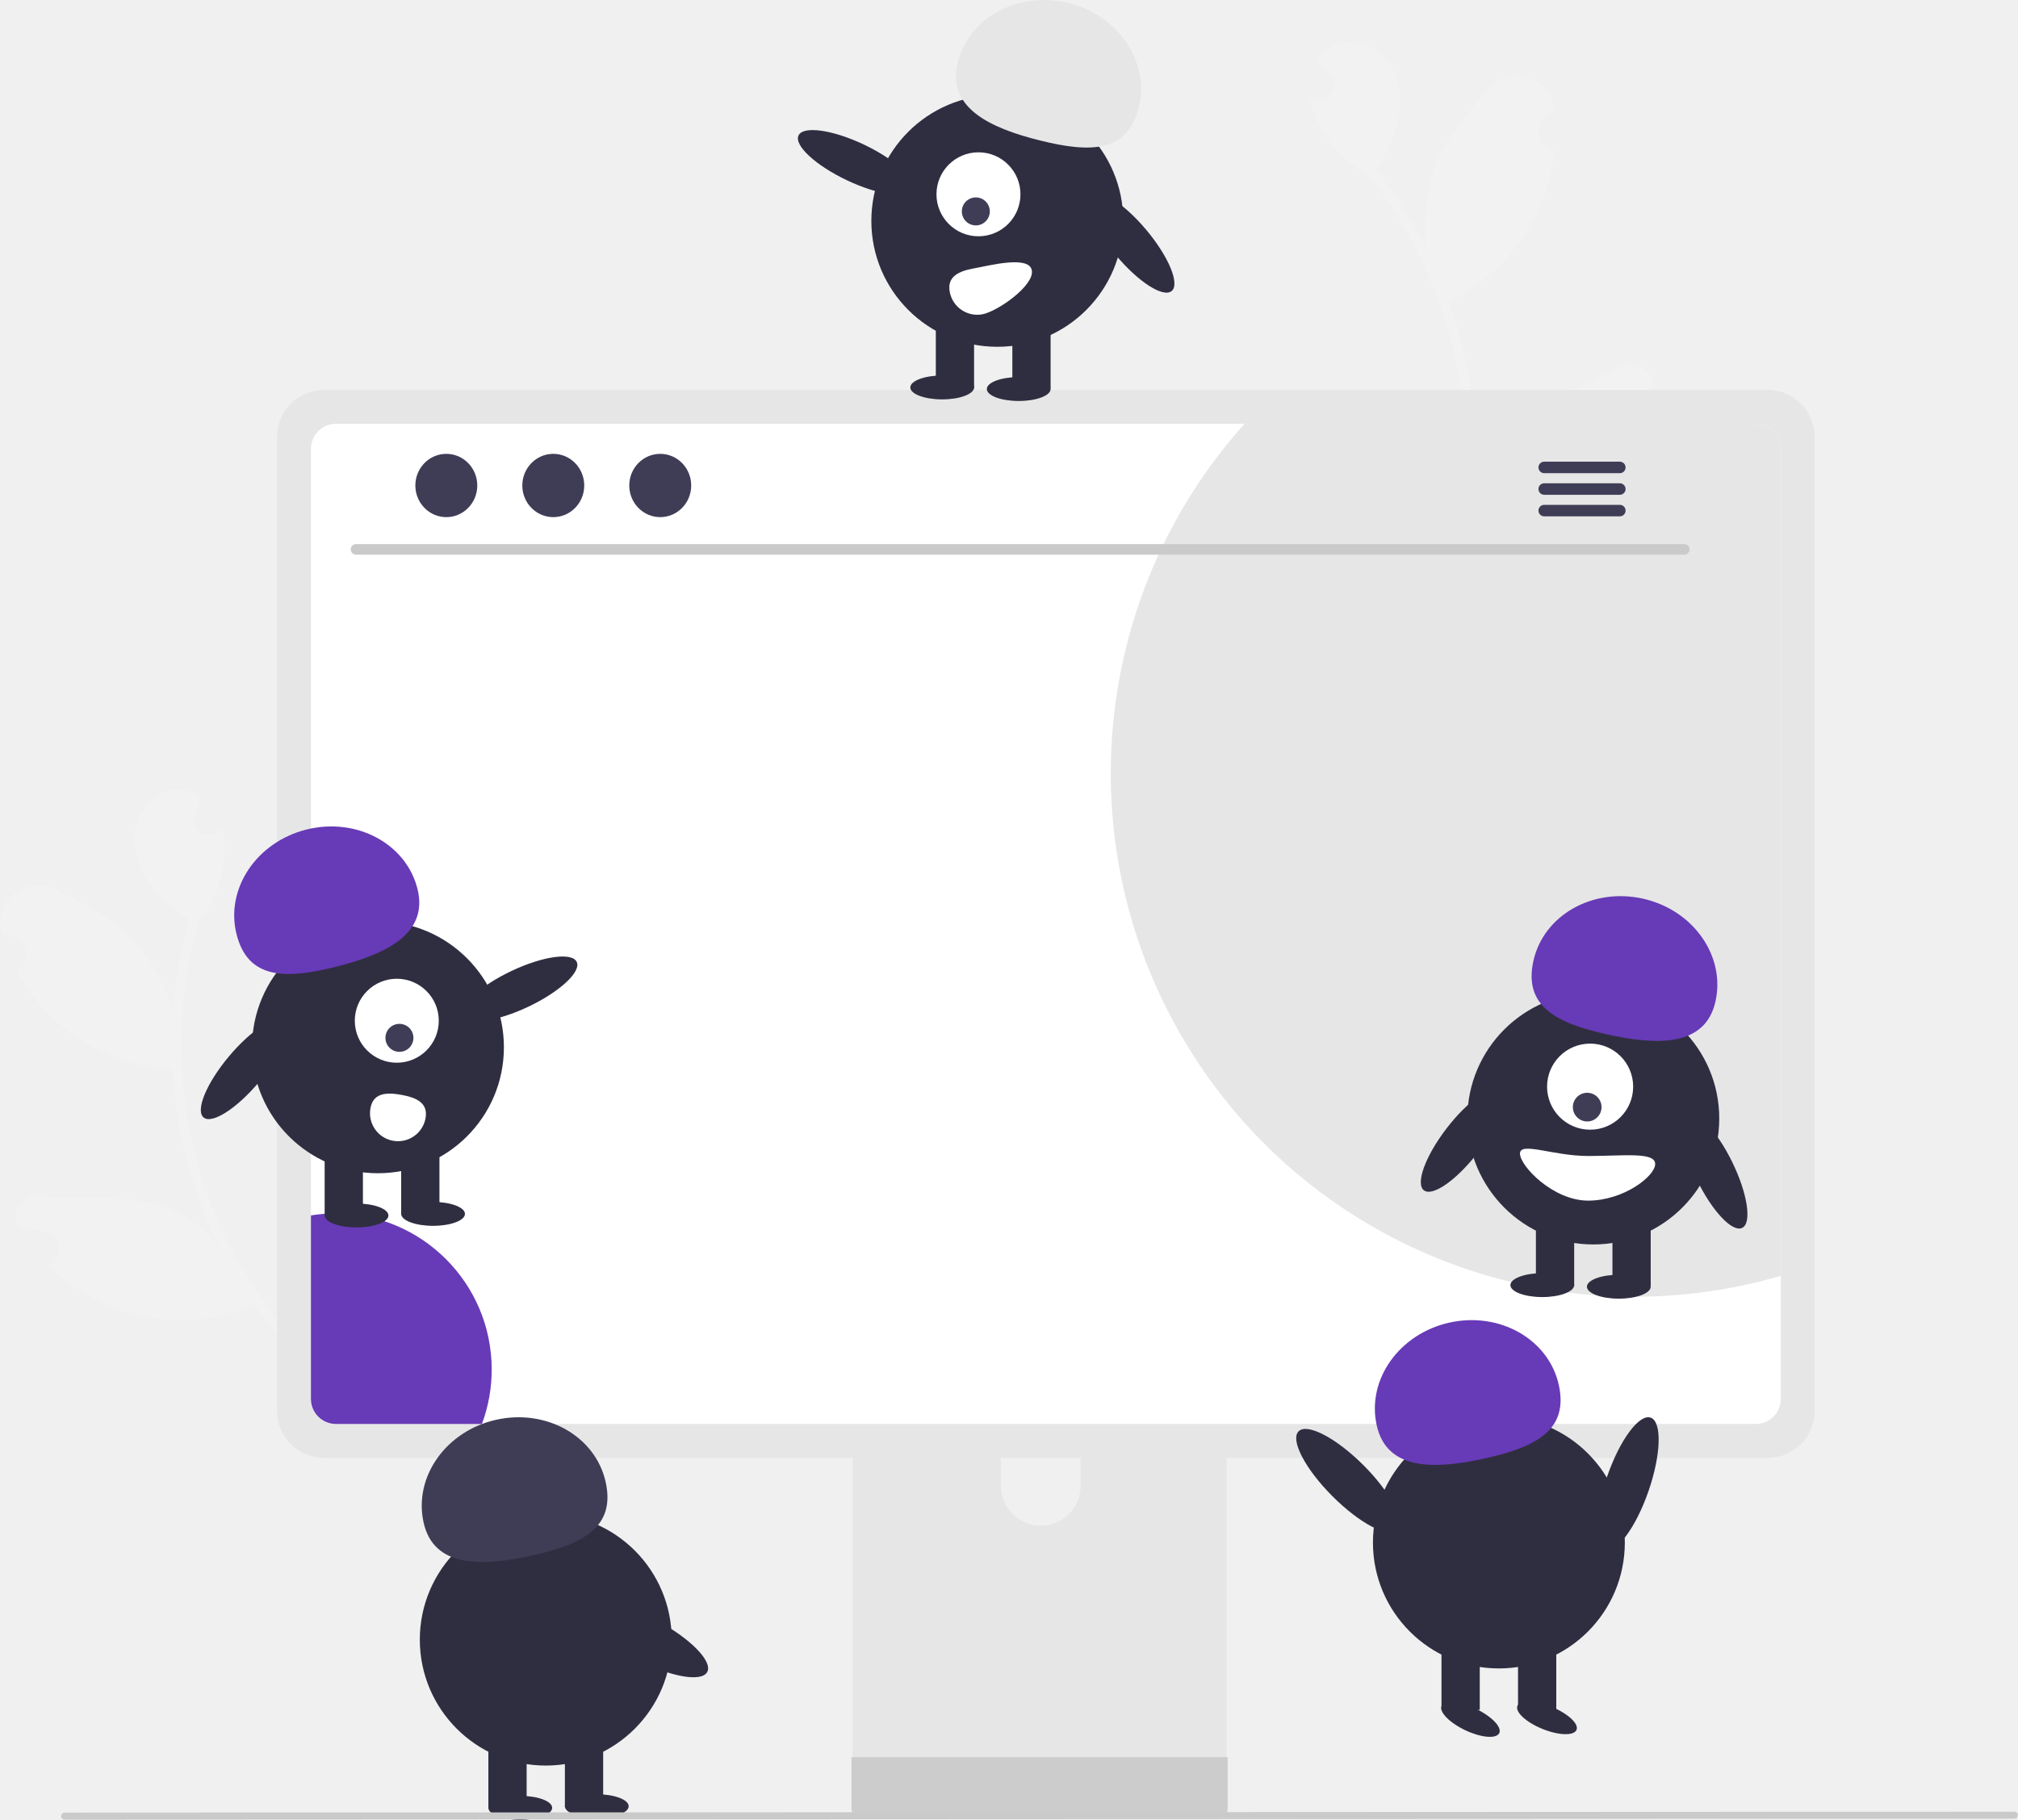
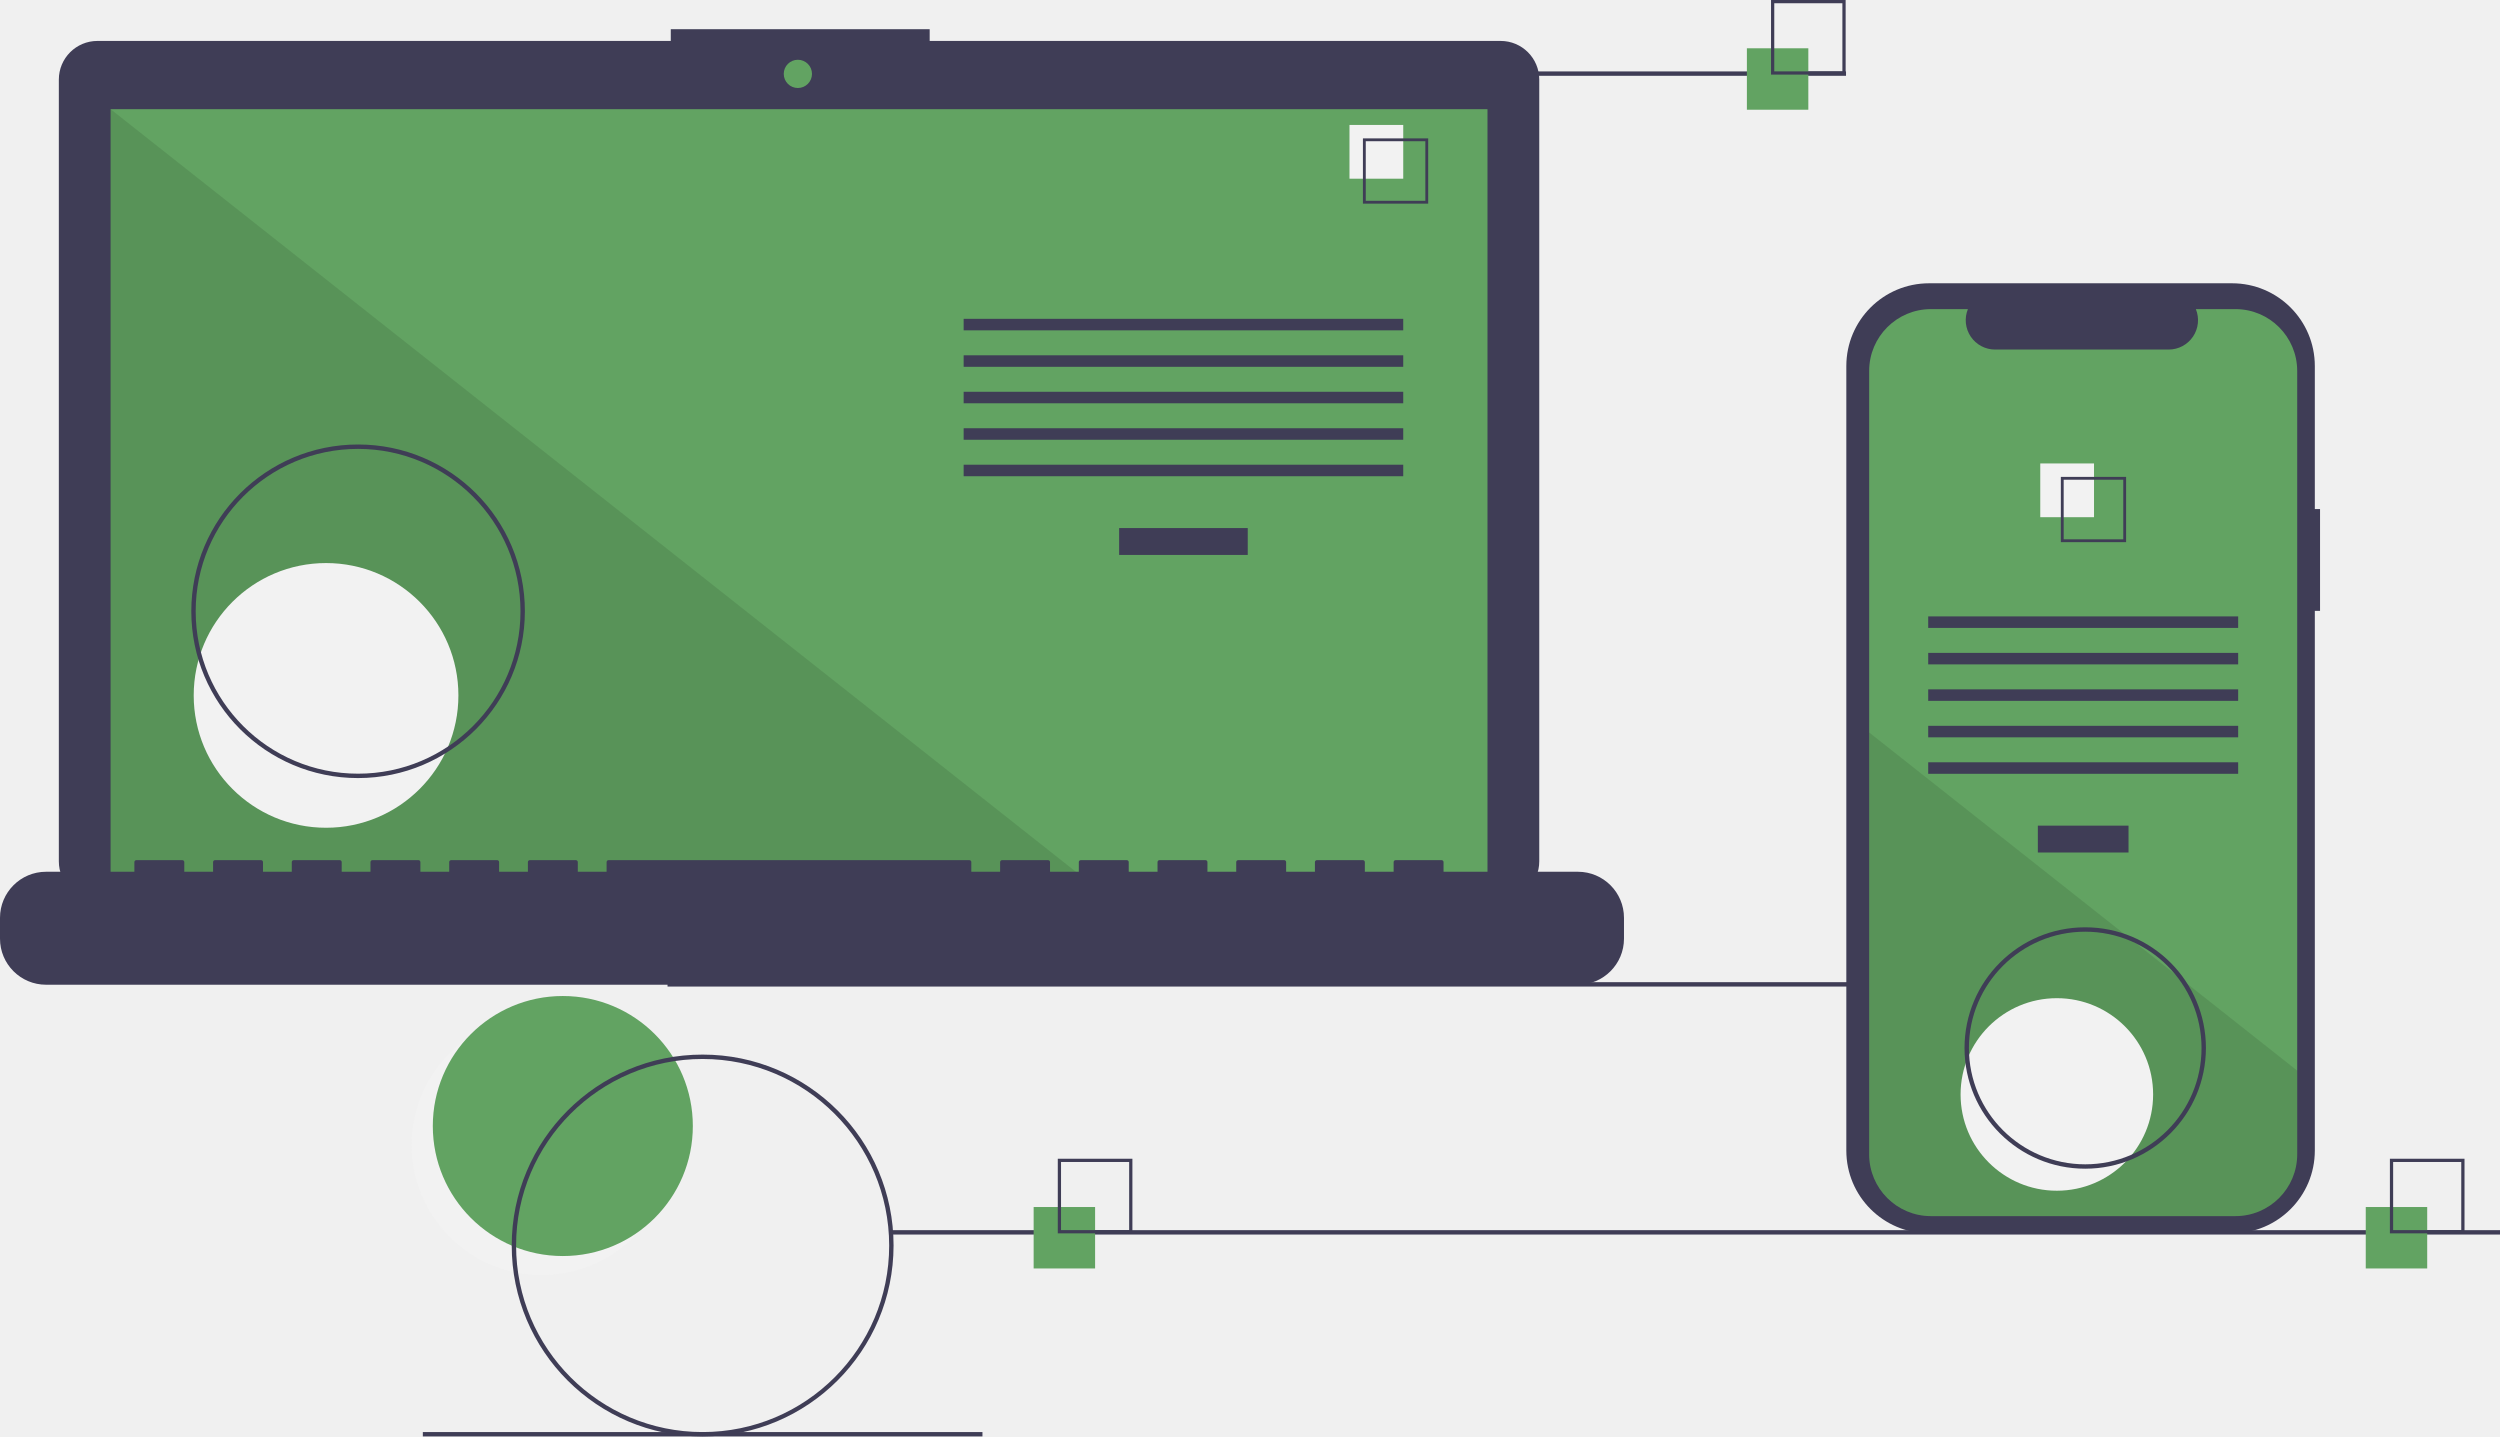
- <svg xmlns="http://www.w3.org/2000/svg" data-name="Layer 1" width="690.061" height="622.354" viewBox="0 0 690.061 622.354">
-   <path d="M386.572,563.704a4.755,4.755,0,0,1-6.357-6.275c-.073-.486-.126-.835-.199-1.321q-.119-.119-.239-.237c-8.064-7.943-21.724-2.156-21.698,9.163.023,10.046-.919,20.512,1.75,30.029a37.774,37.774,0,0,0,5.621,11.731A151.445,151.445,0,0,1,328.485,554.07a146.174,146.174,0,0,1-5.451-15.395q-1.874-6.433-3.175-13.003a153.199,153.199,0,0,1,2.995-71.623,40.771,40.771,0,0,0,8.862-22.77,31.1,31.1,0,0,0-.667-8.932c-.72.418-1.468.804-2.209,1.172-.232.112-.477.228-.709.34l-.088.041a4.711,4.711,0,0,1-6.529-5.589q.24-.813.48-1.626c.239-.833.495-1.659.733-2.492a2.344,2.344,0,0,0,.084-.255c.277-.952.559-1.891.836-2.843a13.622,13.622,0,0,0-5.785-2.261c-7.165-.966-14.13,4.688-16.112,11.632-1.994,6.949.272,14.583,4.438,20.483,3.564,5.052,8.395,9.032,13.459,12.621-.145.53-.308,1.053-.453,1.583a154.188,154.188,0,0,0-5.018,29.73,64.098,64.098,0,0,0-15.011-25.994c-6.787-6.74-15.991-10.96-24.514-15.677-10.238-5.666-22.434,3.771-19.13,14.996q.048.163.097.326,1.536.182,3.055.472a6.449,6.449,0,0,1,2.126,11.832l-.114.069a64.172,64.172,0,0,0,5.26,8.201,66.072,66.072,0,0,0,46.321,25.523c.591.046,1.17.098,1.756.131a157.381,157.381,0,0,0,7.556,40.051,149.269,149.269,0,0,0,9.393,22.196l-.147-.247a39.444,39.444,0,0,0-21.206-15.822c-12.843-3.858-27.559-1.105-40.512-3.108-6.235-.964-10.956,5.622-7.684,11.016q.078.129.157.258a43.329,43.329,0,0,1,5.385.287q1.536.182,3.055.472a6.45,6.45,0,0,1,2.126,11.832l-.114.069c-.082.049-.152.093-.234.142a64.228,64.228,0,0,0,18.033,12.513A66.131,66.131,0,0,0,342.2,585.343l.013-.005a157.336,157.336,0,0,0,21.649,24.393l34.836-14.558c-.037-.439-.091-.886-.141-1.32a42.898,42.898,0,0,1-9.879,3.454c1.259-4.252,2.508-8.528,3.767-12.78a2.346,2.346,0,0,0,.084-.255c.633-2.171,1.283-4.335,1.916-6.506l-0-.002a62.836,62.836,0,0,0-7.871-14.059Zm-72.688-61.804.008-.032.002.057Zm21.353,72.785-.581-.549c-.191-.492-.395-.979-.616-1.473-.057-.137-.14-.264-.197-.402.472.815.932,1.634,1.417,2.444Z" transform="translate(-254.9697 -138.8232)" fill="#f2f2f2" />
-   <path d="M706.25,324.303a62.836,62.836,0,0,0-1.841,16.007l.001.002c1.421,1.759,2.855,3.505,4.276,5.264a2.344,2.344,0,0,0,.176.203c2.801,3.437,5.603,6.902,8.404,10.339a42.898,42.898,0,0,1-10.447.622c.122.42.244.853.379,1.272h37.756a157.336,157.336,0,0,0,10.569-30.854h.014a66.131,66.131,0,0,0,47.96-21.043,64.227,64.227,0,0,0,11.814-18.499c-.095-.014-.176-.027-.271-.041l-.132-.02a6.45,6.45,0,0,1-2.6-11.737q1.289-.852,2.637-1.613a43.325,43.325,0,0,1,4.858-2.341q.023-.149.046-.299c.939-6.239-5.956-10.495-11.338-7.201-11.179,6.842-25.819,9.977-36.181,18.489A39.444,39.444,0,0,0,758.865,305.628l-.041.284a149.27,149.27,0,0,0,.108-24.102,157.381,157.381,0,0,0-8.471-39.867c.528-.257,1.042-.528,1.57-.798a66.072,66.072,0,0,0,32.898-41.41,64.172,64.172,0,0,0,1.692-9.595l-.132-.02a6.449,6.449,0,0,1-2.6-11.737q1.289-.852,2.637-1.613-.018-.169-.036-.338c-1.279-11.631-16.171-15.636-23.433-6.46-6.046,7.639-12.911,15.081-16.574,23.917a64.098,64.098,0,0,0-3.827,29.772,154.189,154.189,0,0,0-16.093-25.496c-.338-.433-.69-.853-1.029-1.286,3.288-5.264,6.211-10.799,7.551-16.835,1.57-7.05.717-14.967-3.803-20.61-4.506-5.643-13.113-8.174-19.352-4.52a13.622,13.622,0,0,0-4.466,4.317c.623.771,1.245,1.529,1.868,2.301a2.344,2.344,0,0,0,.176.203c.541.677,1.096,1.34,1.637,2.016q.535.657,1.07,1.315a4.711,4.711,0,0,1-3.869,7.675l-.097-.004c-.257-.014-.528-.027-.785-.041-.825-.054-1.664-.122-2.49-.23a31.1,31.1,0,0,0,2.828,8.499,40.771,40.771,0,0,0,16.956,17.592,153.199,153.199,0,0,1,30.381,64.93q1.34,6.557,2.084,13.221a146.174,146.174,0,0,1,.907,16.307,151.445,151.445,0,0,1-13.776,62.9,37.774,37.774,0,0,0,.663-12.991c-1.208-9.81-6.112-19.104-9.964-28.382-4.34-10.453-19.176-10.525-23.553-.088q-.065.155-.129.311c.12.477.206.819.326,1.295a4.755,4.755,0,0,1-3.446,8.241Zm43.237-85.026-.02-.054.02.027Zm8.35,75.391c.135-.934.244-1.868.365-2.801,0,.149-.027.298-.027.447-.014.541-.014,1.069,0,1.597l-.325.731Z" transform="translate(-254.9697 -138.8232)" fill="#f2f2f2" />
-   <path d="M668.212,556.96h-115.51a6.163,6.163,0,0,0-6.154,6.17V745.602H674.381V563.13A6.166,6.166,0,0,0,668.212,556.96ZM610.845,660.638a13.704,13.704,0,0,1-13.64-13.64V625.952a13.64,13.64,0,0,1,27.28,0V646.999a13.704,13.704,0,0,1-13.64,13.64Z" transform="translate(-254.9697 -138.8232)" fill="#e6e6e6" />
-   <path d="M546.151,739.765V757.37a3.449,3.449,0,0,0,3.442,3.442h121.743A3.459,3.459,0,0,0,674.778,757.37v-17.605Z" transform="translate(-254.9697 -138.8232)" fill="#ccc" />
-   <path d="M859.486,272.192H365.726a16.029,16.029,0,0,0-16.003,16.003V621.387a16.018,16.018,0,0,0,16.003,16.003H859.486a16.018,16.018,0,0,0,16.003-16.003V288.195A16.029,16.029,0,0,0,859.486,272.192Z" transform="translate(-254.9697 -138.8232)" fill="#e6e6e6" />
-   <path d="M855.363,283.747h-485.51a8.58,8.58,0,0,0-8.56,8.58v324.93a8.57,8.57,0,0,0,8.56,8.56h485.51a8.57,8.57,0,0,0,8.56-8.56v-324.93A8.58,8.58,0,0,0,855.363,283.747Z" transform="translate(-254.9697 -138.8232)" fill="#fff" />
-   <path d="M423.105,607.189a53.05,53.05,0,0,1-3.345,18.629H369.851a8.573,8.573,0,0,1-8.558-8.558V554.487a52.716,52.716,0,0,1,8.434-.676A53.375,53.375,0,0,1,423.105,607.189Z" transform="translate(-254.9697 -138.8232)" fill="#673ab7" />
-   <path d="M863.923,292.327v282.82a179.022,179.022,0,0,1-183.37-291.4h174.81A8.58,8.58,0,0,1,863.923,292.327Z" transform="translate(-254.9697 -138.8232)" fill="#e6e6e6" />
-   <path d="M830.958,328.52h-454.293a1.807,1.807,0,0,1,0-3.613h454.293a1.807,1.807,0,0,1,0,3.613Z" transform="translate(-254.9697 -138.8232)" fill="#cacaca" />
-   <ellipse cx="152.62" cy="166.036" rx="10.588" ry="10.823" fill="#3f3d56" />
-   <ellipse cx="189.195" cy="166.036" rx="10.588" ry="10.823" fill="#3f3d56" />
-   <ellipse cx="225.77" cy="166.036" rx="10.588" ry="10.823" fill="#3f3d56" />
-   <path d="M808.937,296.718h-25.981a1.968,1.968,0,0,0,0,3.934h25.981a1.968,1.968,0,0,0,0-3.934Z" transform="translate(-254.9697 -138.8232)" fill="#3f3d56" />
-   <path d="M808.937,304.102h-25.981a1.968,1.968,0,0,0,0,3.934h25.981a1.968,1.968,0,0,0,0-3.934Z" transform="translate(-254.9697 -138.8232)" fill="#3f3d56" />
-   <path d="M808.937,311.477h-25.981a1.968,1.968,0,0,0,0,3.934h25.981a1.968,1.968,0,0,0,0-3.934Z" transform="translate(-254.9697 -138.8232)" fill="#3f3d56" />
-   <ellipse cx="547.488" cy="194.374" rx="6.76" ry="21.534" transform="translate(-117.7187 466.9268) rotate(-64.62574)" fill="#2f2e41" />
-   <ellipse cx="641.804" cy="221.836" rx="6.76" ry="21.534" transform="translate(-247.67 324.9375) rotate(-39.93837)" fill="#2f2e41" />
-   <circle cx="341.027" cy="75.535" r="43.067" fill="#2f2e41" />
-   <rect x="346.172" y="109.334" width="13.084" height="23.442" fill="#2f2e41" />
-   <rect x="320.004" y="109.334" width="13.084" height="23.442" fill="#2f2e41" />
-   <ellipse cx="348.352" cy="133.048" rx="10.903" ry="4.089" fill="#2f2e41" />
-   <ellipse cx="322.185" cy="132.503" rx="10.903" ry="4.089" fill="#2f2e41" />
-   <path d="M582.474,160.221c3.846-15.487,20.821-24.601,37.915-20.356S648.223,160.105,644.377,175.592s-16.604,15.537-33.698,11.292S578.628,175.708,582.474,160.221Z" transform="translate(-254.9697 -138.8232)" fill="#e6e6e6" />
-   <circle cx="334.588" cy="66.447" r="14.359" fill="#fff" />
-   <circle cx="333.687" cy="72.3" r="4.786" fill="#3f3d56" />
-   <path d="M607.803,231.267c.947,5.201-11.739,14.104-16.941,15.051a9.572,9.572,0,0,1-11.132-7.703h0l-.003-.018c-.942-5.202,3.08-7.043,8.283-7.985S606.861,226.064,607.803,231.267Z" transform="translate(-254.9697 -138.8232)" fill="#fff" />
-   <ellipse cx="754.999" cy="528.836" rx="21.534" ry="6.76" transform="translate(-379.368 666.3292) rotate(-52.45248)" fill="#2f2e41" />
-   <circle cx="544.836" cy="382.534" r="43.067" fill="#2f2e41" />
-   <rect x="551.378" y="416.334" width="13.084" height="23.442" fill="#2f2e41" />
-   <rect x="525.211" y="416.334" width="13.084" height="23.442" fill="#2f2e41" />
-   <ellipse cx="553.559" cy="440.048" rx="10.903" ry="4.089" fill="#2f2e41" />
-   <ellipse cx="527.391" cy="439.503" rx="10.903" ry="4.089" fill="#2f2e41" />
-   <circle cx="543.746" cy="371.631" r="14.719" fill="#fff" />
-   <circle cx="542.746" cy="378.631" r="4.906" fill="#3f3d56" />
-   <path d="M841.583,481.306c3.477-15.574-7.639-31.31-24.829-35.149s-33.944,5.675-37.422,21.249,7.915,21.318,25.105,25.156S838.105,496.88,841.583,481.306Z" transform="translate(-254.9697 -138.8232)" fill="#673ab7" />
-   <ellipse cx="841.314" cy="539.374" rx="6.76" ry="21.534" transform="translate(-406.0065 282.3408) rotate(-25.87116)" fill="#2f2e41" />
-   <path d="M820.96,536.895c0,4.215-10.853,12.539-22.897,12.539s-23.335-11.867-23.335-16.082,11.292.818,23.335.818S820.96,532.679,820.96,536.895Z" transform="translate(-254.9697 -138.8232)" fill="#fff" />
-   <circle cx="512.549" cy="527.534" r="43.067" fill="#2f2e41" />
-   <rect x="492.923" y="561.334" width="13.084" height="23.442" fill="#2f2e41" />
-   <rect x="519.091" y="561.334" width="13.084" height="23.442" fill="#2f2e41" />
-   <ellipse cx="757.796" cy="726.872" rx="4.089" ry="10.903" transform="translate(-478.0235 962.923) rotate(-64.7233)" fill="#2f2e41" />
-   <ellipse cx="783.963" cy="726.326" rx="4.089" ry="10.903" transform="translate(-438.5954 1041.287) rotate(-67.94033)" fill="#2f2e41" />
-   <path d="M725.742,626.306c-3.477-15.574,7.639-31.31,24.829-35.149s33.944,5.675,37.422,21.249-7.915,21.318-25.105,25.156S729.219,641.88,725.742,626.306Z" transform="translate(-254.9697 -138.8232)" fill="#673ab7" />
-   <ellipse cx="811.622" cy="646.236" rx="23.892" ry="7.501" transform="translate(-318.7649 1064.187) rotate(-70.98453)" fill="#2f2e41" />
-   <ellipse cx="715.917" cy="645.236" rx="7.501" ry="23.892" transform="translate(-501.5528 556.0205) rotate(-44.9779)" fill="#2f2e41" />
-   <circle cx="186.626" cy="560.751" r="43.067" fill="#2f2e41" />
-   <rect x="167.001" y="594.551" width="13.084" height="23.442" fill="#2f2e41" />
-   <rect x="193.168" y="594.551" width="13.084" height="23.442" fill="#2f2e41" />
-   <ellipse cx="177.904" cy="618.265" rx="10.903" ry="4.089" fill="#2f2e41" />
-   <ellipse cx="204.071" cy="617.72" rx="10.903" ry="4.089" fill="#2f2e41" />
-   <path d="M399.819,659.523c-3.477-15.574,7.639-31.31,24.829-35.149s33.944,5.675,37.422,21.249-7.915,21.318-25.105,25.156S403.297,675.097,399.819,659.523Z" transform="translate(-254.9697 -138.8232)" fill="#3f3d56" />
-   <ellipse cx="475.7" cy="699.453" rx="7.501" ry="23.892" transform="translate(-619.9812 654.0616) rotate(-62.12179)" fill="#2f2e41" />
-   <ellipse cx="432.724" cy="477.016" rx="21.534" ry="6.76" transform="translate(-417.6392 92.63034) rotate(-25.37426)" fill="#2f2e41" />
-   <ellipse cx="338.409" cy="504.477" rx="21.534" ry="6.76" transform="translate(-520.6077 301.268) rotate(-50.06163)" fill="#2f2e41" />
-   <circle cx="129.246" cy="358.176" r="43.067" fill="#2f2e41" />
-   <rect x="111.017" y="391.976" width="13.084" height="23.442" fill="#2f2e41" />
-   <rect x="137.185" y="391.976" width="13.084" height="23.442" fill="#2f2e41" />
-   <ellipse cx="121.92" cy="415.69" rx="10.903" ry="4.089" fill="#2f2e41" />
-   <ellipse cx="148.088" cy="415.145" rx="10.903" ry="4.089" fill="#2f2e41" />
-   <path d="M397.738,442.863c-3.846-15.487-20.821-24.601-37.915-20.356s-27.834,20.24-23.989,35.727,16.604,15.537,33.698,11.292S401.584,458.35,397.738,442.863Z" transform="translate(-254.9697 -138.8232)" fill="#673ab7" />
-   <circle cx="135.685" cy="349.089" r="14.359" fill="#fff" />
-   <circle cx="136.586" cy="354.942" r="4.786" fill="#3f3d56" />
-   <path d="M381.647,517.827a9.572,9.572,0,1,0,18.835,3.429h0l.003-.018c.942-5.202-3.08-7.043-8.283-7.985S382.589,512.625,381.647,517.827Z" transform="translate(-254.9697 -138.8232)" fill="#fff" />
-   <path d="M943.84,760.805l-666.75.307a1.191,1.191,0,1,1,0-2.381l666.75-.307a1.191,1.191,0,0,1,0,2.381Z" transform="translate(-254.9697 -138.8232)" fill="#cacaca" />
+ <svg xmlns="http://www.w3.org/2000/svg" id="b6117b06-2b45-45bc-b789-4a82ab6612dd" data-name="Layer 1" width="1139.171" height="654.543" viewBox="0 0 1139.171 654.543">
+   <circle cx="246.827" cy="521.765" r="59.243" fill="#f2f2f2" />
+   <circle cx="256.46" cy="513.095" r="59.243" fill="#62a362" />
+   <rect x="304.171" y="447.543" width="733" height="2" fill="#3f3d56" />
+   <path d="M714.207,141.381H454.038v-5.362h-117.971v5.362H74.825a17.599,17.599,0,0,0-17.599,17.599V515.231a17.599,17.599,0,0,0,17.599,17.599H714.207a17.599,17.599,0,0,0,17.599-17.599V158.979A17.599,17.599,0,0,0,714.207,141.381Z" transform="translate(-30.41456 -122.7284)" fill="#3f3d56" />
+   <rect x="50.406" y="49.754" width="627.391" height="353.913" fill="#62a362" />
+   <circle cx="363.565" cy="33.667" r="6.435" fill="#62a362" />
+   <polygon points="498.374 403.667 50.406 403.667 50.406 49.754 498.374 403.667" opacity="0.1" />
+   <circle cx="148.574" cy="316.876" r="60.307" fill="#f2f2f2" />
+   <rect x="509.953" y="240.622" width="58.605" height="12.246" fill="#3f3d56" />
+   <rect x="439.102" y="145.279" width="200.307" height="5.248" fill="#3f3d56" />
+   <rect x="439.102" y="161.898" width="200.307" height="5.248" fill="#3f3d56" />
+   <rect x="439.102" y="178.518" width="200.307" height="5.248" fill="#3f3d56" />
+   <rect x="439.102" y="195.137" width="200.307" height="5.248" fill="#3f3d56" />
+   <rect x="439.102" y="211.756" width="200.307" height="5.248" fill="#3f3d56" />
+   <rect x="614.917" y="56.934" width="24.492" height="24.492" fill="#f2f2f2" />
+   <path d="M681.195,215.525h-29.74v-29.74h29.74Zm-28.447-1.293h27.154V187.078H652.748Z" transform="translate(-30.41456 -122.7284)" fill="#3f3d56" />
+   <path d="M749.422,519.96H688.192v-4.412a.875.875,0,0,0-.875-.875h-20.993a.875.875,0,0,0-.875.875v4.412H652.329v-4.412a.875.875,0,0,0-.875-.875H630.462a.875.875,0,0,0-.875.875v4.412H616.467v-4.412a.875.875,0,0,0-.875-.875H594.599a.875.875,0,0,0-.875.875v4.412H580.604v-4.412a.875.875,0,0,0-.875-.875H558.736a.875.875,0,0,0-.875.875v4.412H544.741v-4.412a.875.875,0,0,0-.875-.875H522.873a.875.875,0,0,0-.875.875v4.412H508.878v-4.412a.875.875,0,0,0-.875-.875h-20.993a.875.875,0,0,0-.875.875v4.412H473.015v-4.412a.875.875,0,0,0-.875-.875H307.696a.875.875,0,0,0-.875.875v4.412H293.701v-4.412a.875.875,0,0,0-.875-.875H271.833a.875.875,0,0,0-.875.875v4.412H257.838v-4.412a.875.875,0,0,0-.875-.875h-20.993a.875.875,0,0,0-.875.875v4.412H221.975v-4.412a.875.875,0,0,0-.875-.875H200.107a.875.875,0,0,0-.875.875v4.412H186.112v-4.412a.875.875,0,0,0-.875-.875H164.244a.875.875,0,0,0-.875.875v4.412H150.249v-4.412a.875.875,0,0,0-.875-.875H128.381a.875.875,0,0,0-.875.875v4.412H114.386v-4.412a.875.875,0,0,0-.875-.875H92.519a.875.875,0,0,0-.875.875v4.412H51.407a20.993,20.993,0,0,0-20.993,20.993v9.492A20.993,20.993,0,0,0,51.407,571.438H749.422a20.993,20.993,0,0,0,20.993-20.993v-9.492A20.993,20.993,0,0,0,749.422,519.96Z" transform="translate(-30.41456 -122.7284)" fill="#3f3d56" />
+   <path d="M193.586,477.272a76,76,0,1,1,76-76A76.086,76.086,0,0,1,193.586,477.272Zm0-150a74,74,0,1,0,74,74A74.084,74.084,0,0,0,193.586,327.272Z" transform="translate(-30.41456 -122.7284)" fill="#3f3d56" />
+   <rect x="586.171" y="32.543" width="255" height="2" fill="#3f3d56" />
+   <rect x="406.171" y="560.543" width="733" height="2" fill="#3f3d56" />
+   <rect x="192.672" y="652.543" width="255" height="2" fill="#3f3d56" />
+   <rect x="471" y="550" width="28" height="28" fill="#62a362" />
+   <path d="M546.415,684.728h-34v-34h34Zm-32.522-1.478H544.936V652.207H513.893Z" transform="translate(-30.41456 -122.7284)" fill="#3f3d56" />
+   <rect x="796" y="22" width="28" height="28" fill="#62a362" />
+   <path d="M871.415,156.728h-34v-34h34Zm-32.522-1.478H869.936V124.207H838.893Z" transform="translate(-30.41456 -122.7284)" fill="#3f3d56" />
+   <rect x="1078" y="550" width="28" height="28" fill="#62a362" />
+   <path d="M1153.415,684.728h-34v-34h34Zm-32.522-1.478h31.043V652.207h-31.043Z" transform="translate(-30.41456 -122.7284)" fill="#3f3d56" />
+   <path d="M1087.586,354.687h-2.379V289.525a37.714,37.714,0,0,0-37.714-37.714H909.44A37.714,37.714,0,0,0,871.726,289.525V647.006A37.714,37.714,0,0,0,909.44,684.72h138.053a37.714,37.714,0,0,0,37.714-37.714V401.07h2.379Z" transform="translate(-30.41456 -122.7284)" fill="#3f3d56" />
+   <path d="M1077.176,291.742v356.96a28.165,28.165,0,0,1-28.16,28.17H910.296a28.165,28.165,0,0,1-28.16-28.17v-356.96a28.163,28.163,0,0,1,28.16-28.16h16.83a13.379,13.379,0,0,0,12.39,18.43h79.09a13.379,13.379,0,0,0,12.39-18.43h18.02A28.163,28.163,0,0,1,1077.176,291.742Z" transform="translate(-30.41456 -122.7284)" fill="#62a362" />
+   <rect x="928.58" y="376.218" width="41.324" height="12.246" fill="#3f3d56" />
+   <rect x="878.621" y="280.875" width="141.24" height="5.248" fill="#3f3d56" />
+   <rect x="878.621" y="297.494" width="141.24" height="5.248" fill="#3f3d56" />
+   <rect x="878.621" y="314.114" width="141.24" height="5.248" fill="#3f3d56" />
+   <rect x="878.621" y="330.733" width="141.24" height="5.248" fill="#3f3d56" />
+   <rect x="878.621" y="347.352" width="141.24" height="5.248" fill="#3f3d56" />
+   <rect x="929.684" y="211.179" width="24.492" height="24.492" fill="#f2f2f2" />
+   <path d="M969.474,340.032v29.74h29.74v-29.74Zm28.45,28.45h-27.16v-27.16h27.16Z" transform="translate(-30.41456 -122.7284)" fill="#3f3d56" />
+   <path d="M1077.176,610.582v38.12a28.165,28.165,0,0,1-28.16,28.17H910.296a28.165,28.165,0,0,1-28.16-28.17v-192.21l116.87,92.33,2,1.58,21.74,17.17,2.03,1.61Z" transform="translate(-30.41456 -122.7284)" opacity="0.1" />
+   <circle cx="937.241" cy="498.707" r="43.868" fill="#f2f2f2" />
+   <path d="M350.586,777.272a87,87,0,1,1,87-87A87.099,87.099,0,0,1,350.586,777.272Zm0-172a85,85,0,1,0,85,85A85.096,85.096,0,0,0,350.586,605.272Z" transform="translate(-30.41456 -122.7284)" fill="#3f3d56" />
+   <path d="M980.586,655.272a55,55,0,1,1,55-55A55.062,55.062,0,0,1,980.586,655.272Zm0-108a53,53,0,1,0,53,53A53.06,53.06,0,0,0,980.586,547.272Z" transform="translate(-30.41456 -122.7284)" fill="#3f3d56" />
</svg>
